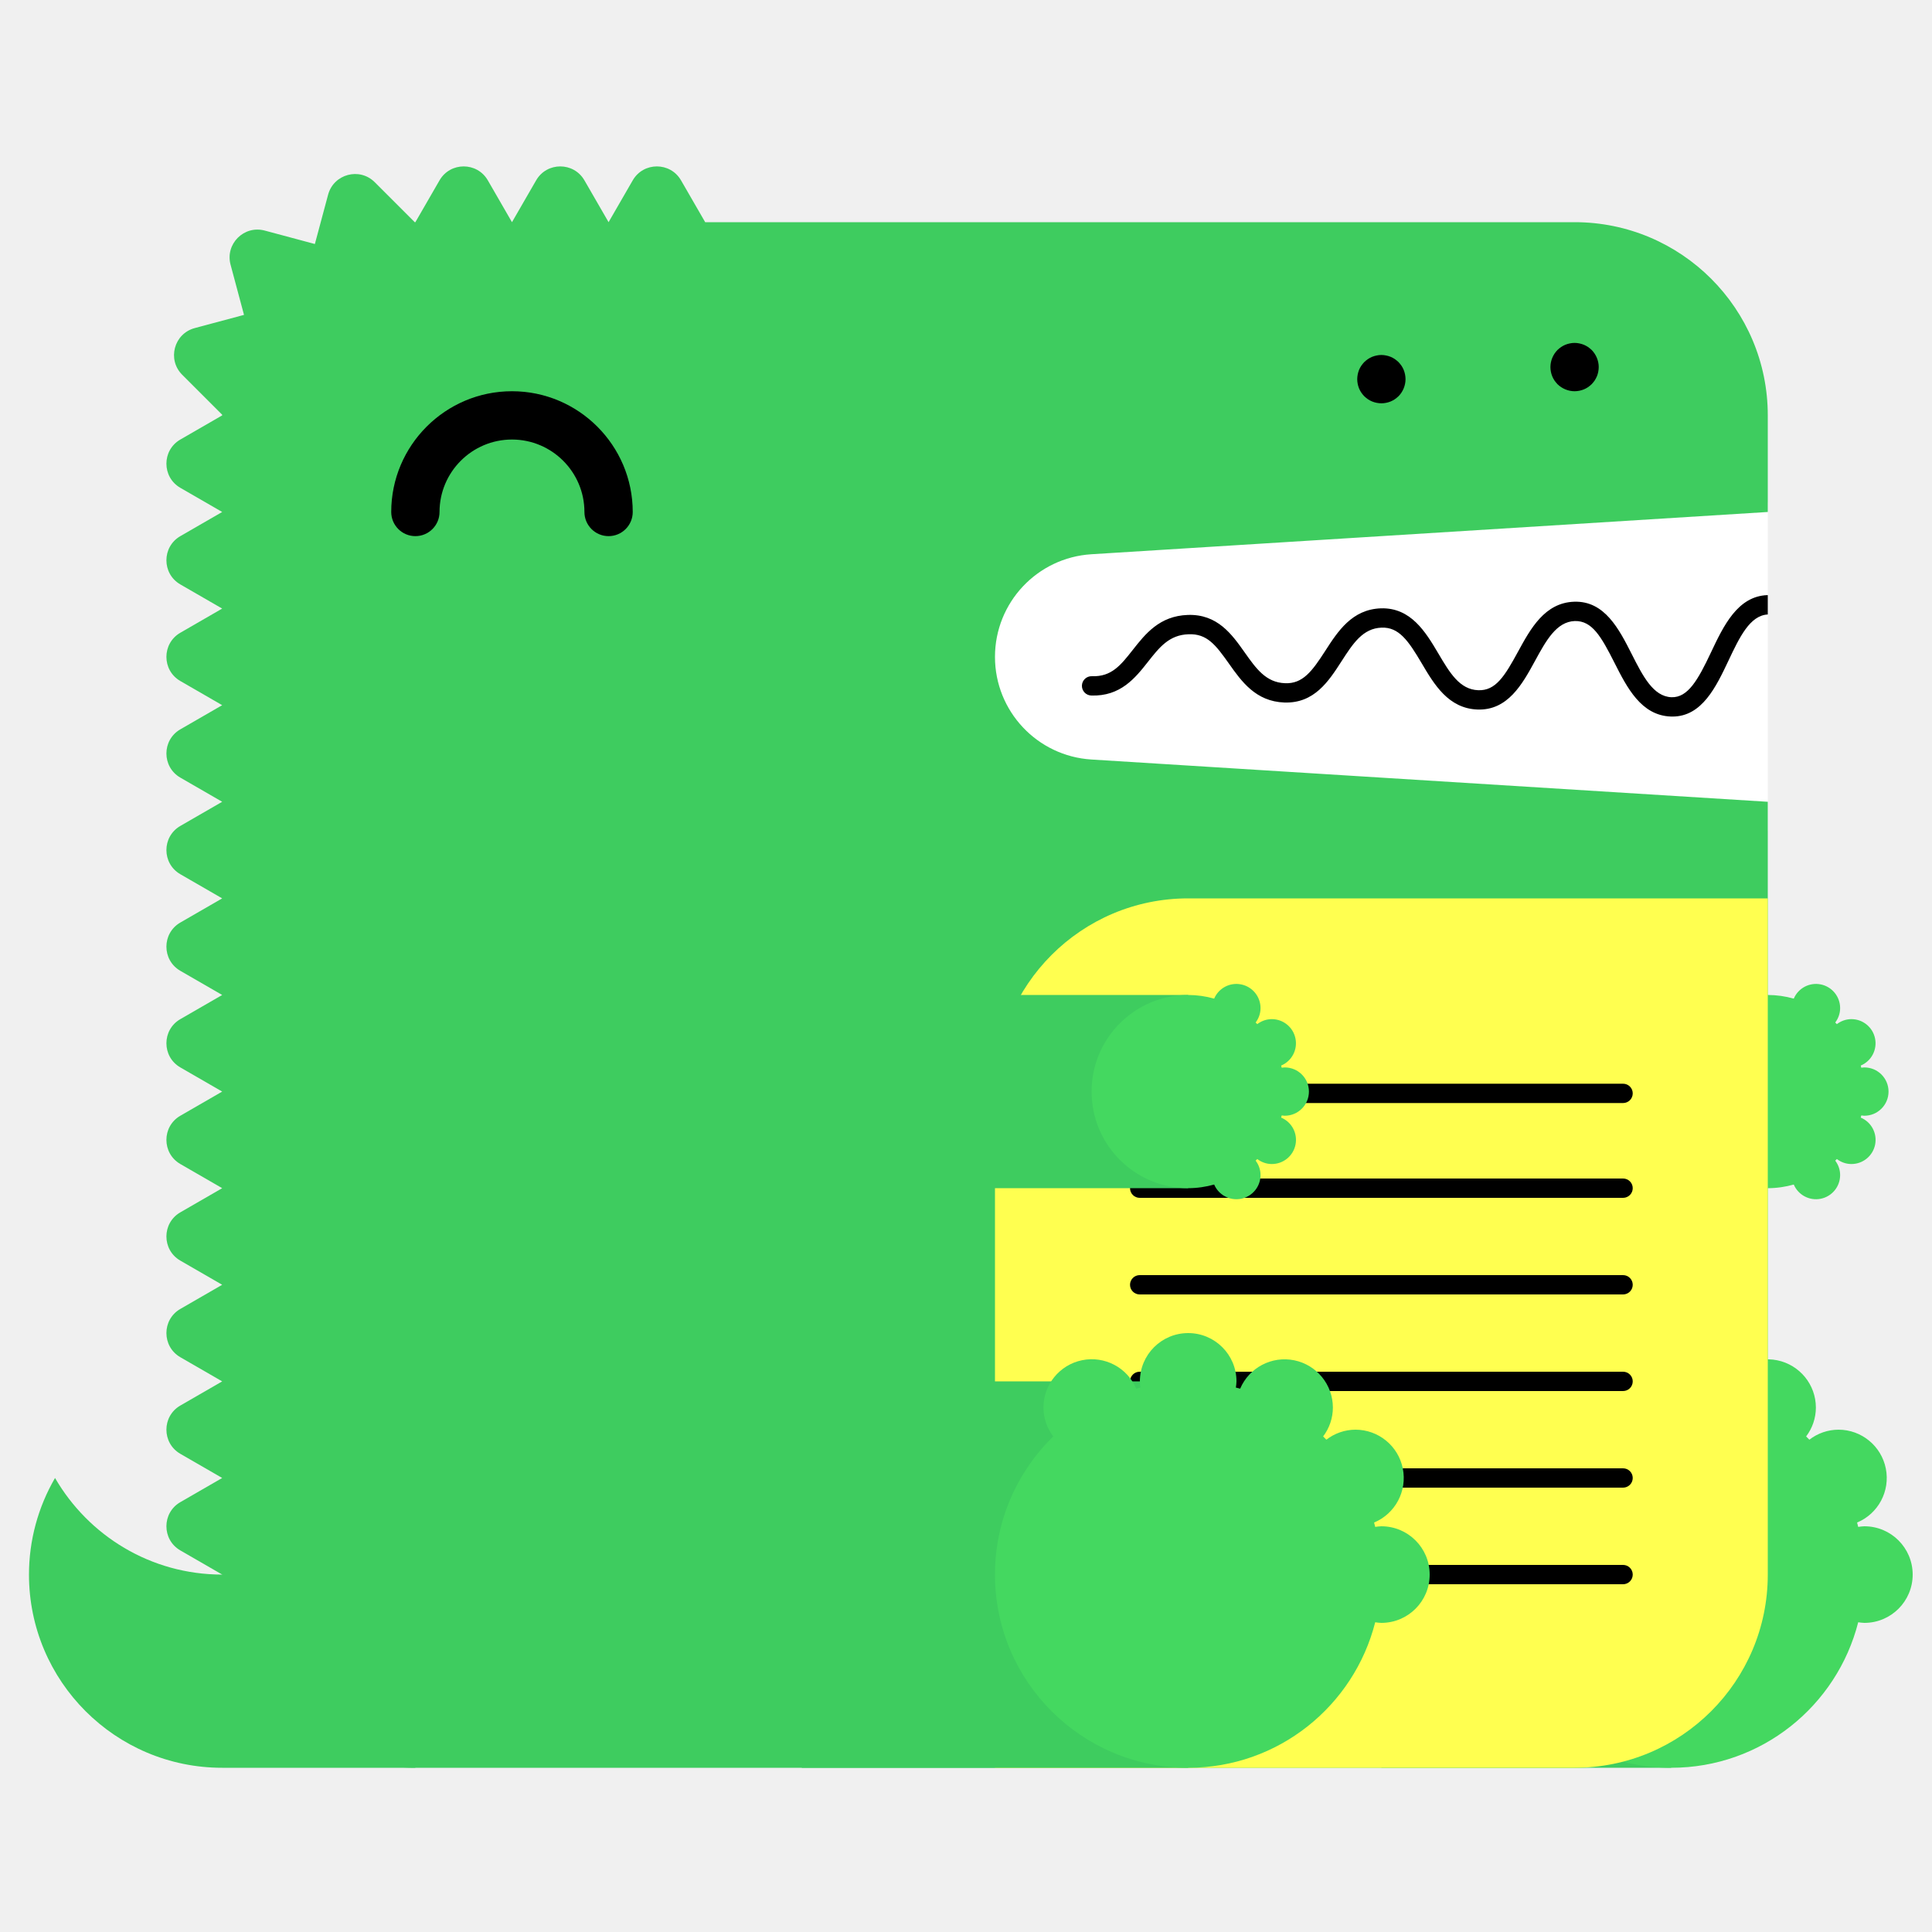
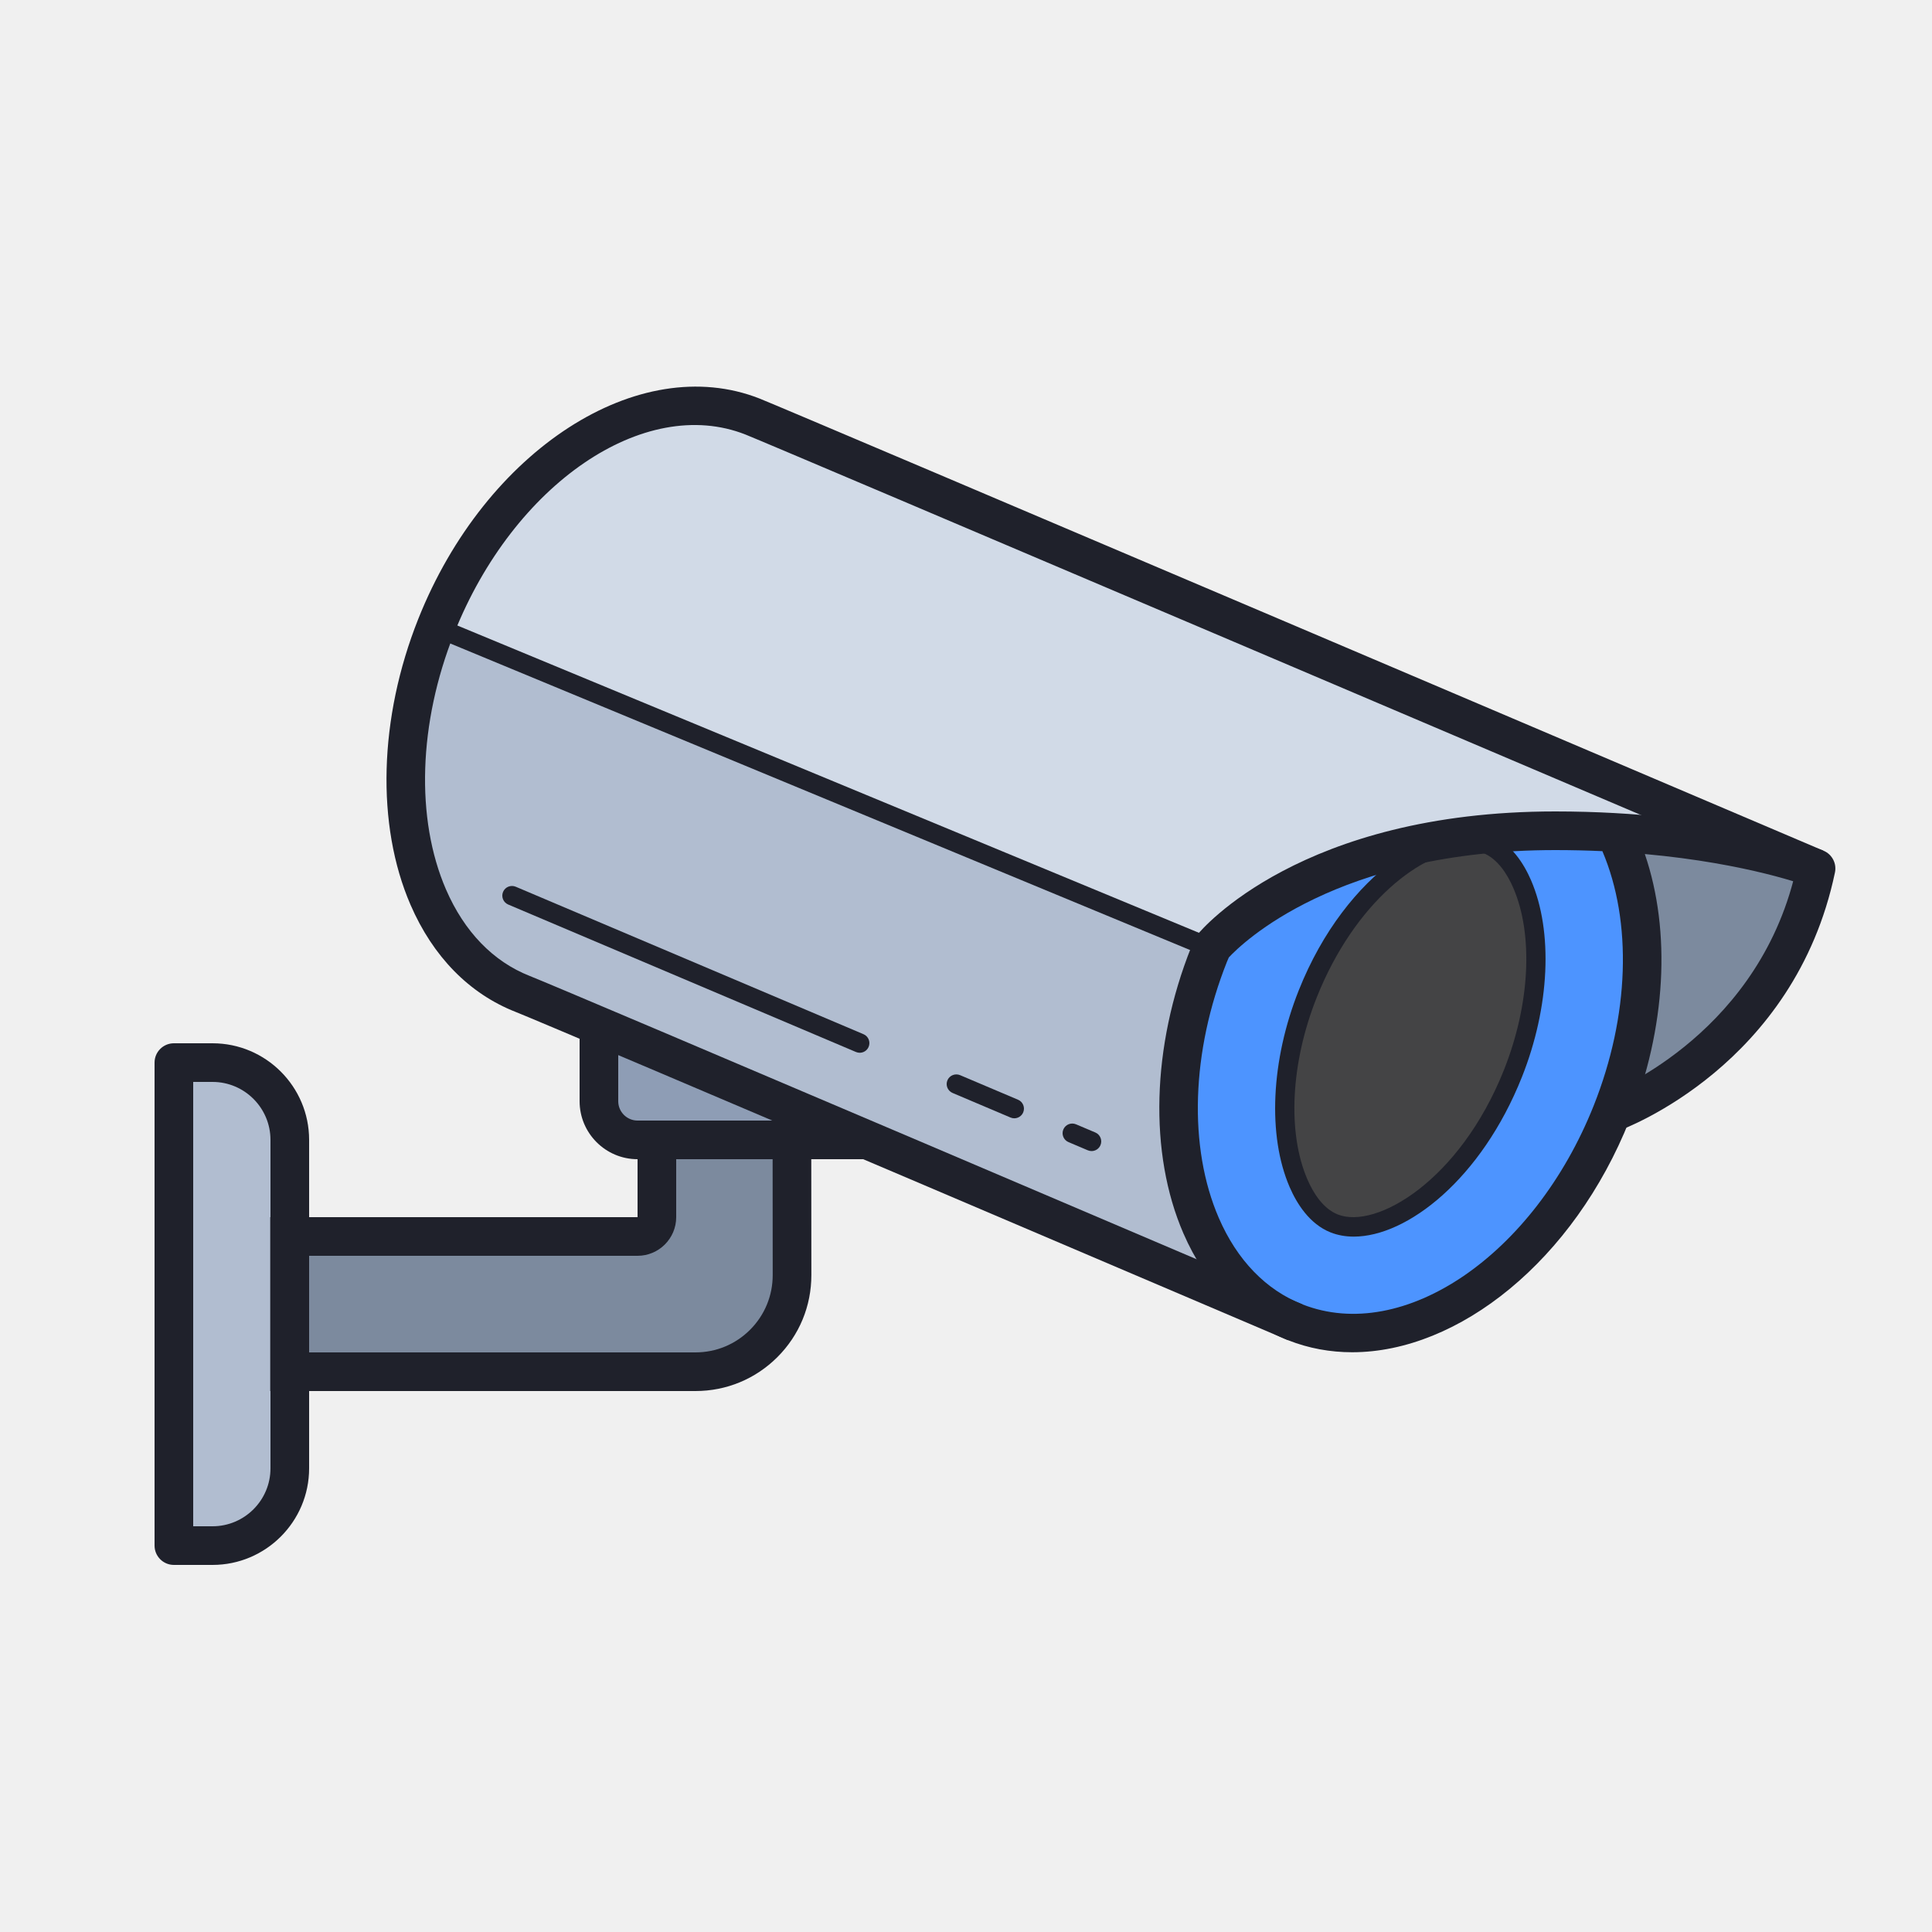
- <svg xmlns="http://www.w3.org/2000/svg" width="200" height="200" viewBox="0 0 200 200">
-   <g fill="none" fill-rule="evenodd">
-     <path fill="#FFF" d="M99 52h84v34H99z" />
-     <path d="M23 163c-7.398 0-13.843-4.027-17.303-10A19.886 19.886 0 0 0 3 163c0 11.046 8.954 20 20 20h20v-20H23z" fill="#3ECC5F" />
-     <path d="M112.98 57.376L183 53V43c0-11.046-8.954-20-20-20H73l-2.5-4.33c-1.112-1.925-3.889-1.925-5 0L63 23l-2.5-4.33c-1.111-1.925-3.889-1.925-5 0L53 23l-2.5-4.33c-1.111-1.925-3.889-1.925-5 0L43 23c-.022 0-.042.003-.065.003l-4.142-4.141c-1.57-1.571-4.252-.853-4.828 1.294l-1.369 5.104-5.192-1.392c-2.148-.575-4.111 1.389-3.535 3.536l1.39 5.193-5.102 1.367c-2.148.576-2.867 3.259-1.296 4.83l4.142 4.142c0 .021-.003.042-.003.064l-4.33 2.5c-1.925 1.111-1.925 3.889 0 5L23 53l-4.33 2.5c-1.925 1.111-1.925 3.889 0 5L23 63l-4.33 2.5c-1.925 1.111-1.925 3.889 0 5L23 73l-4.33 2.5c-1.925 1.111-1.925 3.889 0 5L23 83l-4.33 2.5c-1.925 1.111-1.925 3.889 0 5L23 93l-4.33 2.5c-1.925 1.111-1.925 3.889 0 5L23 103l-4.33 2.5c-1.925 1.111-1.925 3.889 0 5L23 113l-4.33 2.5c-1.925 1.111-1.925 3.889 0 5L23 123l-4.33 2.5c-1.925 1.111-1.925 3.889 0 5L23 133l-4.33 2.5c-1.925 1.111-1.925 3.889 0 5L23 143l-4.33 2.5c-1.925 1.111-1.925 3.889 0 5L23 153l-4.33 2.5c-1.925 1.111-1.925 3.889 0 5L23 163c0 11.046 8.954 20 20 20h120c11.046 0 20-8.954 20-20V83l-70.02-4.376A10.645 10.645 0 0 1 103 68c0-5.621 4.37-10.273 9.98-10.624" fill="#3ECC5F" />
-     <path fill="#3ECC5F" d="M143 183h30v-40h-30z" />
-     <path d="M193 158c-.219 0-.428.037-.639.064-.038-.15-.074-.301-.116-.451A5 5 0 0 0 190.32 148a4.96 4.96 0 0 0-3.016 1.036 26.531 26.531 0 0 0-.335-.336 4.955 4.955 0 0 0 1.011-2.987 5 5 0 0 0-9.599-1.959c-.148-.042-.297-.077-.445-.115.027-.211.064-.42.064-.639a5 5 0 0 0-5-5 5 5 0 0 0-5 5c0 .219.037.428.064.639-.148.038-.297.073-.445.115a4.998 4.998 0 0 0-9.599 1.959c0 1.125.384 2.151 1.011 2.987-3.717 3.632-6.031 8.693-6.031 14.3 0 11.046 8.954 20 20 20 9.339 0 17.16-6.41 19.361-15.064.211.027.42.064.639.064a5 5 0 0 0 5-5 5 5 0 0 0-5-5" fill="#44D860" />
-     <path fill="#3ECC5F" d="M153 123h30v-20h-30z" />
-     <path d="M193 115.5a2.5 2.5 0 1 0 0-5c-.109 0-.214.019-.319.032-.02-.075-.037-.15-.058-.225a2.501 2.501 0 0 0-.963-4.807c-.569 0-1.088.197-1.508.518a6.653 6.653 0 0 0-.168-.168c.314-.417.506-.931.506-1.494a2.5 2.5 0 0 0-4.8-.979A9.987 9.987 0 0 0 183 103c-5.522 0-10 4.478-10 10s4.478 10 10 10c.934 0 1.833-.138 2.69-.377a2.5 2.5 0 0 0 4.8-.979c0-.563-.192-1.077-.506-1.494.057-.055.113-.111.168-.168.42.321.939.518 1.508.518a2.5 2.5 0 0 0 .963-4.807c.021-.074.038-.15.058-.225.105.013.21.032.319.032" fill="#44D860" />
-     <path d="M63 55.5a2.5 2.5 0 0 1-2.5-2.5c0-4.136-3.364-7.5-7.5-7.5s-7.5 3.364-7.5 7.5a2.5 2.5 0 1 1-5 0c0-6.893 5.607-12.5 12.5-12.5S65.5 46.107 65.5 53a2.5 2.5 0 0 1-2.5 2.5" fill="#000" />
-     <path d="M103 183h60c11.046 0 20-8.954 20-20V93h-60c-11.046 0-20 8.954-20 20v70z" fill="#FFFF50" />
-     <path d="M168.02 124h-50.04a1 1 0 1 1 0-2h50.04a1 1 0 1 1 0 2m0 20h-50.04a1 1 0 1 1 0-2h50.04a1 1 0 1 1 0 2m0 20h-50.04a1 1 0 1 1 0-2h50.04a1 1 0 1 1 0 2m0-49.814h-50.04a1 1 0 1 1 0-2h50.04a1 1 0 1 1 0 2m0 19.814h-50.04a1 1 0 1 1 0-2h50.04a1 1 0 1 1 0 2m0 20h-50.04a1 1 0 1 1 0-2h50.04a1 1 0 1 1 0 2M183 61.611c-.012 0-.022-.006-.034-.005-3.09.105-4.552 3.196-5.842 5.923-1.346 2.85-2.387 4.703-4.093 4.647-1.889-.068-2.969-2.202-4.113-4.46-1.314-2.594-2.814-5.536-5.963-5.426-3.046.104-4.513 2.794-5.807 5.167-1.377 2.528-2.314 4.065-4.121 3.994-1.927-.07-2.951-1.805-4.136-3.813-1.321-2.236-2.848-4.75-5.936-4.664-2.994.103-4.465 2.385-5.763 4.4-1.373 2.13-2.335 3.428-4.165 3.351-1.973-.07-2.992-1.51-4.171-3.177-1.324-1.873-2.816-3.993-5.895-3.89-2.928.1-4.399 1.97-5.696 3.618-1.232 1.564-2.194 2.802-4.229 2.724a1 1 0 0 0-.072 2c3.017.101 4.545-1.8 5.872-3.487 1.177-1.496 2.193-2.787 4.193-2.855 1.926-.082 2.829 1.115 4.195 3.045 1.297 1.834 2.769 3.914 5.731 4.021 3.103.104 4.596-2.215 5.918-4.267 1.182-1.834 2.202-3.417 4.15-3.484 1.793-.067 2.769 1.35 4.145 3.681 1.297 2.197 2.766 4.686 5.787 4.796 3.125.108 4.634-2.62 5.949-5.035 1.139-2.088 2.214-4.06 4.119-4.126 1.793-.042 2.728 1.595 4.111 4.33 1.292 2.553 2.757 5.445 5.825 5.556l.169.003c3.064 0 4.518-3.075 5.805-5.794 1.139-2.41 2.217-4.68 4.067-4.773v-2z" fill="#000" />
-     <path fill="#3ECC5F" d="M83 183h40v-40H83z" />
-     <path d="M143 158c-.219 0-.428.037-.639.064-.038-.15-.074-.301-.116-.451A5 5 0 0 0 140.32 148a4.96 4.96 0 0 0-3.016 1.036 26.531 26.531 0 0 0-.335-.336 4.955 4.955 0 0 0 1.011-2.987 5 5 0 0 0-9.599-1.959c-.148-.042-.297-.077-.445-.115.027-.211.064-.42.064-.639a5 5 0 0 0-5-5 5 5 0 0 0-5 5c0 .219.037.428.064.639-.148.038-.297.073-.445.115a4.998 4.998 0 0 0-9.599 1.959c0 1.125.384 2.151 1.011 2.987-3.717 3.632-6.031 8.693-6.031 14.3 0 11.046 8.954 20 20 20 9.339 0 17.16-6.41 19.361-15.064.211.027.42.064.639.064a5 5 0 0 0 5-5 5 5 0 0 0-5-5" fill="#44D860" />
-     <path fill="#3ECC5F" d="M83 123h40v-20H83z" />
-     <path d="M133 115.5a2.5 2.5 0 1 0 0-5c-.109 0-.214.019-.319.032-.02-.075-.037-.15-.058-.225a2.501 2.501 0 0 0-.963-4.807c-.569 0-1.088.197-1.508.518a6.653 6.653 0 0 0-.168-.168c.314-.417.506-.931.506-1.494a2.5 2.5 0 0 0-4.8-.979A9.987 9.987 0 0 0 123 103c-5.522 0-10 4.478-10 10s4.478 10 10 10c.934 0 1.833-.138 2.69-.377a2.5 2.5 0 0 0 4.8-.979c0-.563-.192-1.077-.506-1.494.057-.055.113-.111.168-.168.42.321.939.518 1.508.518a2.5 2.5 0 0 0 .963-4.807c.021-.074.038-.15.058-.225.105.013.21.032.319.032" fill="#44D860" />
-     <path d="M143 41.75c-.16 0-.33-.02-.49-.05a2.52 2.52 0 0 1-.47-.14c-.15-.06-.29-.14-.431-.23-.13-.09-.259-.2-.38-.31-.109-.12-.219-.24-.309-.38s-.17-.28-.231-.43a2.619 2.619 0 0 1-.189-.96c0-.16.02-.33.05-.49.03-.16.08-.31.139-.47.061-.15.141-.29.231-.43.09-.13.2-.26.309-.38.121-.11.25-.22.38-.31.141-.09.281-.17.431-.23.149-.06.31-.11.47-.14.32-.07.65-.07.98 0 .159.03.32.08.47.14.149.06.29.14.43.23.13.09.259.2.38.31.11.12.22.25.31.38.09.14.17.28.23.43.06.16.11.31.14.47.029.16.05.33.05.49 0 .66-.271 1.31-.73 1.77-.121.11-.25.22-.38.31-.14.09-.281.17-.43.23a2.565 2.565 0 0 1-.96.19m20-1.25c-.66 0-1.3-.27-1.771-.73a3.802 3.802 0 0 1-.309-.38c-.09-.14-.17-.28-.231-.43a2.619 2.619 0 0 1-.189-.96c0-.66.27-1.3.729-1.77.121-.11.25-.22.38-.31.141-.09.281-.17.431-.23.149-.06.31-.11.47-.14.32-.07.66-.07.98 0 .159.03.32.08.47.14.149.06.29.14.43.23.13.09.259.2.38.31.459.47.73 1.11.73 1.77 0 .16-.021.33-.05.49-.03.16-.08.32-.14.47-.07.15-.14.29-.23.43-.09.13-.2.26-.31.38-.121.11-.25.22-.38.31-.14.09-.281.17-.43.23a2.565 2.565 0 0 1-.96.19" fill="#000" />
+ <svg xmlns="http://www.w3.org/2000/svg" viewBox="0,0,256,256" width="400px" height="400px" fill-rule="nonzero">
+   <g fill="none" fill-rule="nonzero" stroke="none" stroke-width="1" stroke-linecap="butt" stroke-linejoin="miter" stroke-miterlimit="10" stroke-dasharray="" stroke-dashoffset="0" font-family="none" font-weight="none" font-size="none" text-anchor="none" style="mix-blend-mode: normal">
+     <g transform="scale(-2.56,2.56) translate(-100,0)">
+       <path d="M77.419,32.405c-3.286,-8.253 -10.614,-13.108 -16.368,-10.846c-1.432,0.564 -55.051,23.397 -55.051,23.397c0,0 5,-1.956 13.5,-1.956c12.837,0 17.743,6.005 17.743,6.005c0,0 0.008,0.016 0.014,0.032v0c0.053,0.124 0.112,0.242 0.162,0.369c3.286,8.253 1.284,16.777 -4.47,19.039c0,0 38.123,-16.262 40,-17c5.754,-2.263 7.756,-10.787 4.47,-19.04z" fill="#b1bdd0" />
+       <path d="M37.267,49.032l40.152,-16.627c-3.286,-8.253 -10.614,-13.108 -16.368,-10.846c-1.432,0.564 -55.051,23.397 -55.051,23.397c0,0 5,-1.956 13.5,-1.956c12.837,0 17.767,6.032 17.767,6.032z" fill="#d1dae7" />
+       <path d="M37.243,49.005c-0.247,-0.293 -5.233,-6.005 -17.743,-6.005c-1.092,0 -2.124,0.033 -3.097,0.089c-1.851,3.794 -1.935,9.203 0.178,14.509c3.286,8.253 10.614,13.108 16.368,10.846c5.754,-2.263 7.756,-10.787 4.47,-19.039c-0.054,-0.137 -0.119,-0.265 -0.176,-0.4z" fill="#4d94ff" />
+       <path d="M24.026,43.509c-0.353,0 -0.677,0.057 -0.962,0.169c-0.946,0.372 -1.527,1.333 -1.848,2.074c-1.103,2.545 -0.92,6.305 0.476,9.812c2.433,6.109 7.023,8.64 9.245,7.762c0.946,-0.372 1.527,-1.334 1.849,-2.075c1.103,-2.546 0.92,-6.306 -0.476,-9.812c-2.052,-5.15 -5.799,-7.93 -8.284,-7.93z" fill="#444445" />
+       <path d="M16.402,43.091c-6.601,0.382 -10.402,1.865 -10.402,1.865c2,9.544 10.581,12.643 10.581,12.643c-2.112,-5.306 -2.029,-10.714 -0.179,-14.508z" fill="#7c8a9e" />
+       <path d="M91,55h-2c-2.209,0 -4,1.791 -4,4v17c0,2.209 1.791,4 4,4h2z" fill="#b1bdd0" />
+       <path d="M85.013,64h-18.013c-0.552,0 -1,-0.448 -1,-1v-4h-6.99l-0.005,6.996c-0.002,2.763 2.237,5.004 5,5.004h21.009v-7z" fill="#7c8a9e" />
+       <path d="M69,53v4c0,1.105 -0.895,2 -2,2h-12" fill="#8e9db5" />
+       <g fill="#1f212b">
+         <path d="M91,81h-2c-2.757,0 -5,-2.243 -5,-5v-17c0,-2.757 2.243,-5 5,-5h2c0.552,0 1,0.448 1,1v25c0,0.552 -0.448,1 -1,1zM89,56c-1.654,0 -3,1.346 -3,3v17c0,1.654 1.346,3 3,3h1v-23z" />
+         <path d="M86.013,72h-22.009c-1.604,0 -3.111,-0.625 -4.245,-1.759c-1.133,-1.134 -1.757,-2.642 -1.755,-4.246l0.006,-7.995h8.99v5h19.013zM60.009,60l-0.004,5.996c-0.001,1.069 0.415,2.075 1.17,2.831c0.755,0.756 1.76,1.173 2.829,1.173h20.009v-5h-17.013c-1.103,0 -2,-0.897 -2,-2v-3z" />
+         <path d="M29.928,64.007c-2.765,0 -6.602,-2.984 -8.701,-8.257c-1.443,-3.626 -1.624,-7.533 -0.47,-10.196c0.359,-0.828 1.019,-1.907 2.125,-2.341c2.54,-0.998 7.426,1.846 9.893,8.042c1.443,3.625 1.624,7.532 0.47,10.196c-0.359,0.828 -1.019,1.907 -2.125,2.342c-0.366,0.143 -0.766,0.214 -1.192,0.214zM24.026,44.009c-0.29,0 -0.552,0.045 -0.779,0.135c-0.786,0.309 -1.289,1.153 -1.572,1.808c-1.052,2.428 -0.867,6.041 0.481,9.428c2.285,5.738 6.618,8.263 8.597,7.482c0.787,-0.31 1.29,-1.155 1.573,-1.809c1.052,-2.428 0.867,-6.041 -0.481,-9.428c-1.97,-4.947 -5.499,-7.616 -7.819,-7.616z" />
+         <path d="M33.342,69.365l-0.785,-1.84c1.557,-0.664 38.158,-16.276 40.027,-17.011c1.887,-0.742 3.384,-2.289 4.331,-4.475c1.584,-3.659 1.426,-8.618 -0.424,-13.264c-3.077,-7.73 -9.84,-12.345 -15.073,-10.285c-1.31,0.515 -47.654,20.248 -54.251,23.056c2.151,8.243 9.679,11.084 9.757,11.112l-0.681,1.88c-0.372,-0.134 -9.129,-3.403 -11.22,-13.378c-0.098,-0.467 0.147,-0.938 0.587,-1.125c2.189,-0.933 53.648,-22.846 55.077,-23.407c6.253,-2.458 14.18,2.656 17.663,11.407c2.042,5.13 2.192,10.662 0.401,14.799c-1.163,2.684 -3.042,4.6 -5.435,5.541c-1.843,0.725 -39.593,16.827 -39.974,16.99z" />
+         <path d="M30.013,69.992c-5.518,0 -11.47,-4.76 -14.361,-12.024c-1.891,-4.748 -2.157,-9.761 -0.788,-13.763c-5.381,0.486 -8.461,1.667 -8.5,1.682l-0.729,-1.862c0.212,-0.083 5.275,-2.025 13.865,-2.025c13.161,0 18.305,6.112 18.518,6.372c0.054,0.066 0.098,0.136 0.133,0.213c0,0 0.137,0.297 0.198,0.453c2.042,5.127 2.191,10.66 0.4,14.796c-1.163,2.684 -3.042,4.6 -5.435,5.541c-1.061,0.418 -2.172,0.617 -3.301,0.617zM17.061,44.056c-1.557,3.658 -1.399,8.529 0.45,13.173c3.077,7.729 9.84,12.341 15.073,10.286c1.887,-0.742 3.384,-2.289 4.331,-4.475c1.584,-3.659 1.426,-8.618 -0.424,-13.264c-0.024,-0.061 -0.062,-0.147 -0.094,-0.219c-0.646,-0.695 -5.572,-5.557 -16.897,-5.557c-0.85,0 -1.663,0.02 -2.439,0.056z" />
+         <rect x="15.885" y="59.129" transform="rotate(-22.508)" width="43.458" height="1" />
+         <path d="M47.5,57.883c-0.194,0 -0.379,-0.114 -0.46,-0.305c-0.108,-0.254 0.011,-0.548 0.265,-0.656l3,-1.272c0.254,-0.106 0.548,0.011 0.656,0.265c0.108,0.254 -0.011,0.548 -0.265,0.656l-3,1.272c-0.065,0.028 -0.131,0.04 -0.196,0.04z" />
+         <path d="M43.5,59.579c-0.194,0 -0.379,-0.114 -0.46,-0.305c-0.108,-0.254 0.011,-0.548 0.265,-0.656l1,-0.424c0.254,-0.107 0.547,0.01 0.656,0.265c0.108,0.254 -0.011,0.548 -0.265,0.656l-1,0.424c-0.065,0.027 -0.131,0.04 -0.196,0.04z" />
+         <path d="M55.5,54.491c-0.194,0 -0.379,-0.114 -0.46,-0.305c-0.108,-0.254 0.011,-0.548 0.265,-0.656l18,-7.633c0.255,-0.107 0.547,0.011 0.656,0.265c0.108,0.254 -0.011,0.548 -0.265,0.656l-18,7.633c-0.065,0.027 -0.131,0.04 -0.196,0.04z" />
+         <path d="M67,60h-12v-2h12c0.551,0 1,-0.449 1,-1v-4h2v4c0,1.654 -1.346,3 -3,3z" />
+       </g>
+     </g>
  </g>
</svg>
